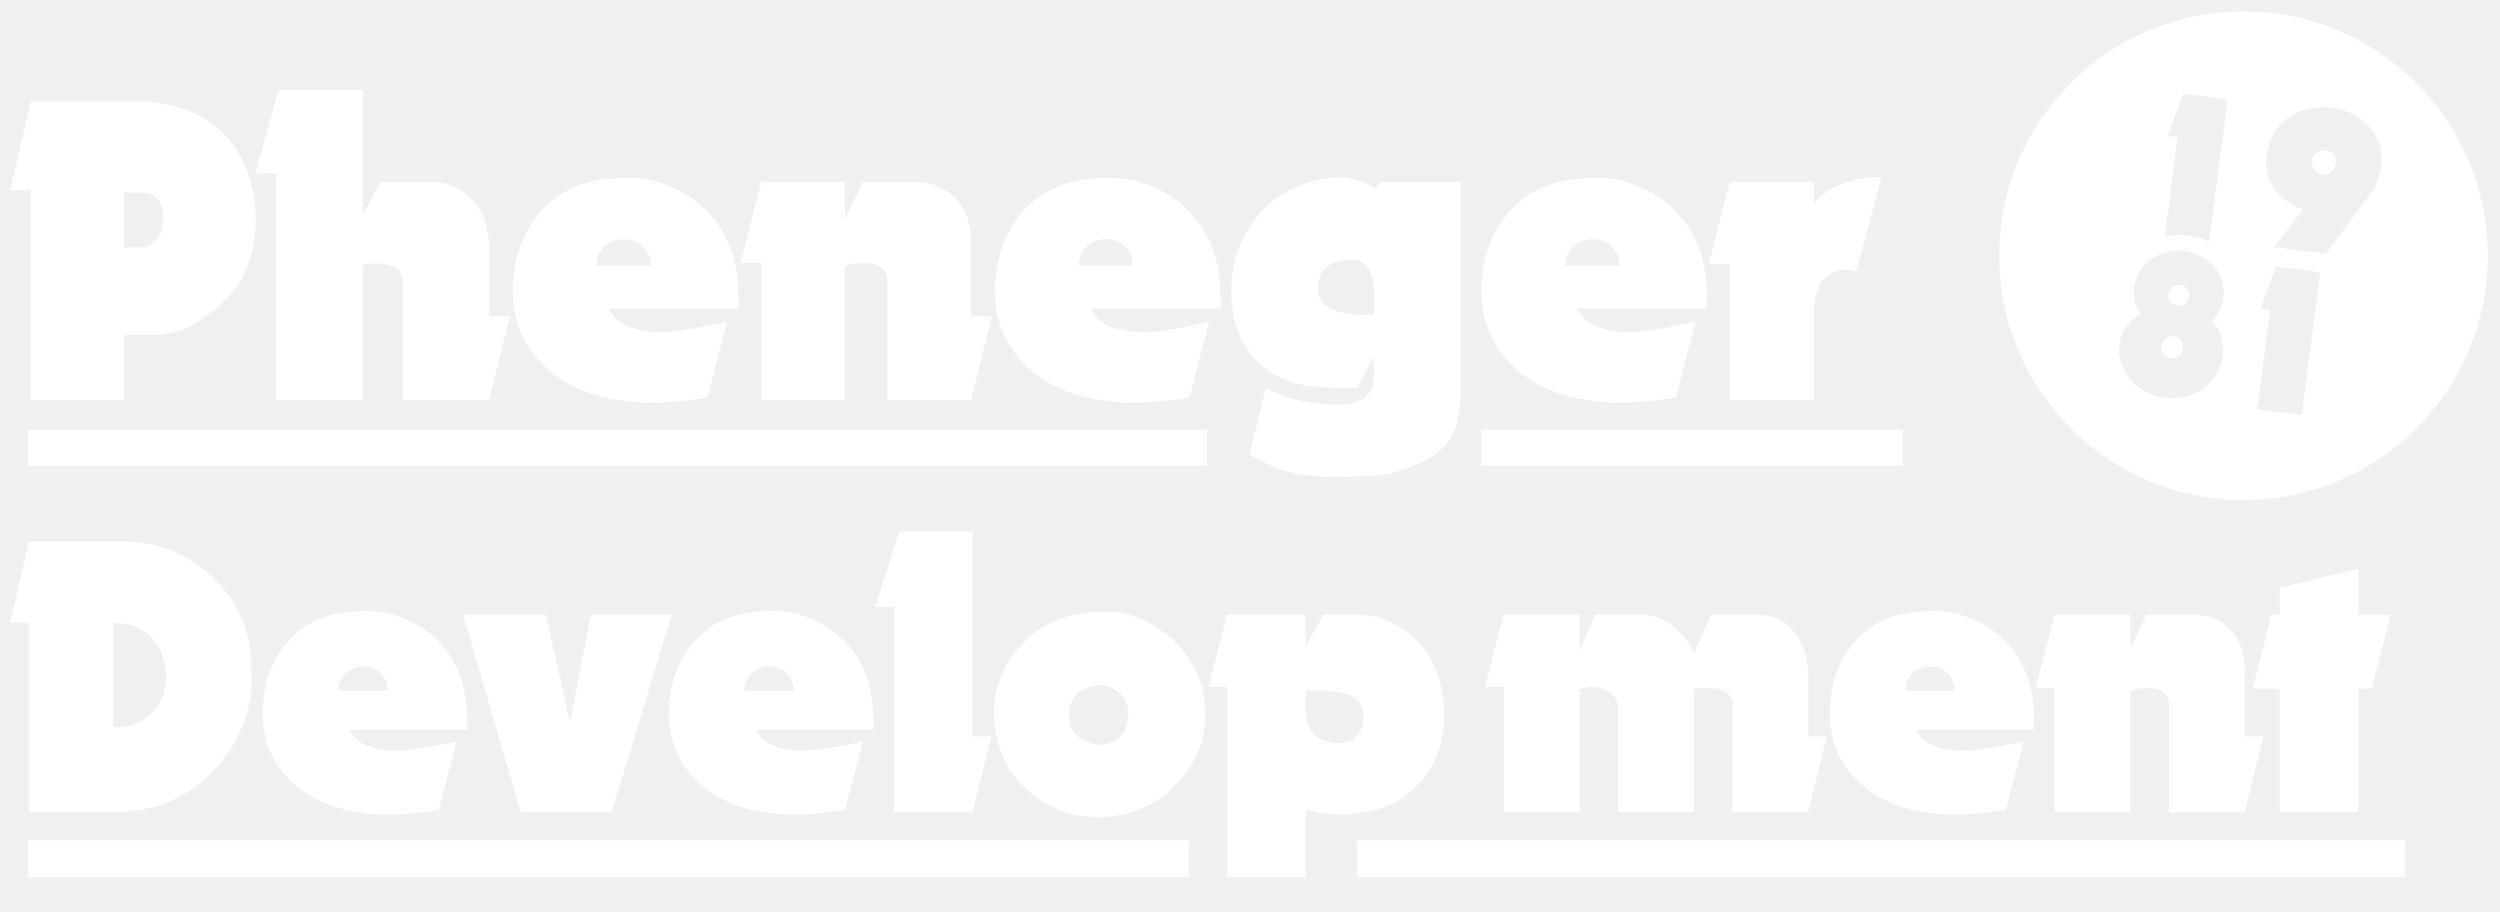
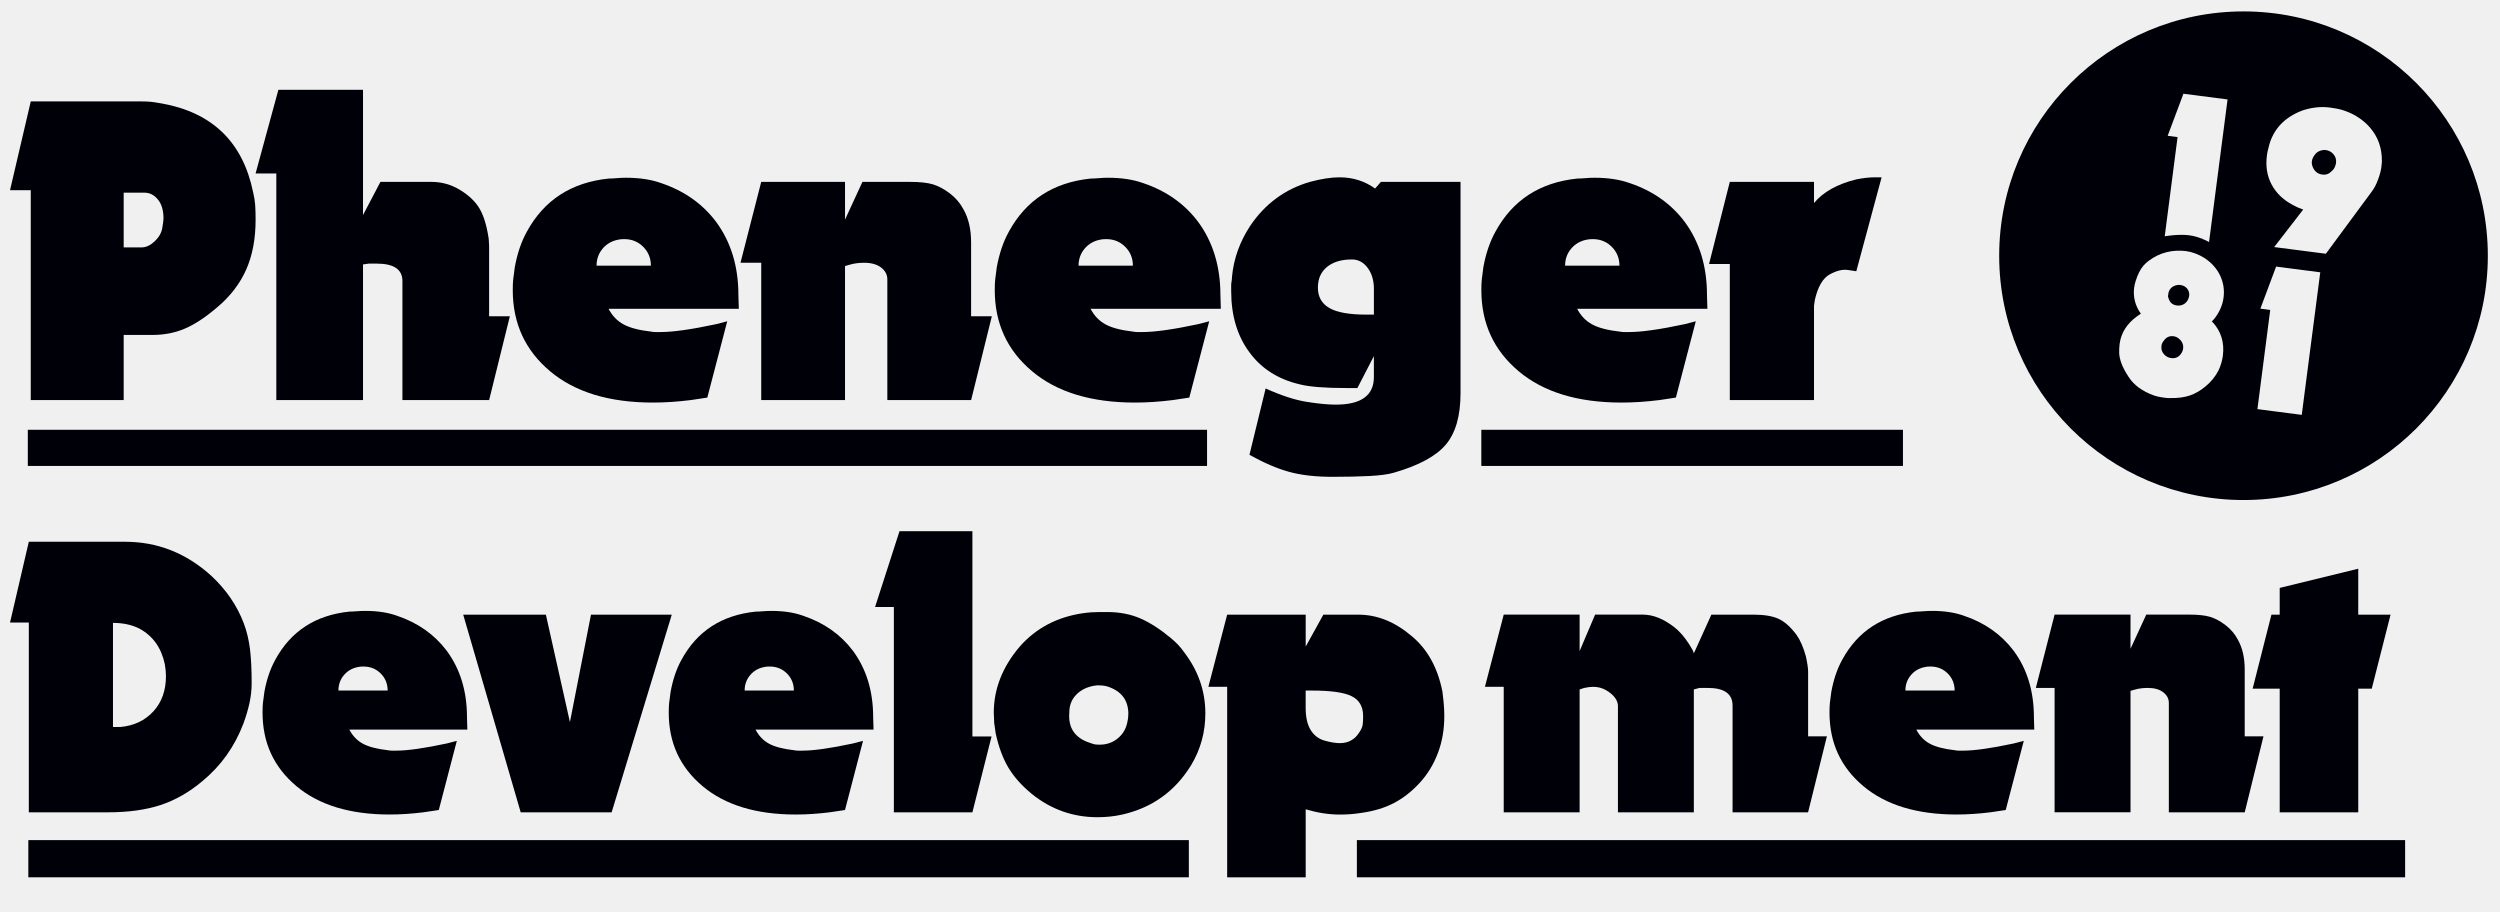
<svg xmlns="http://www.w3.org/2000/svg" version="1.1" id="Layer_1" x="0px" y="0px" width="175.25px" height="63.917px" viewBox="0 0 175.25 63.917" enable-background="new 0 0 175.25 63.917" xml:space="preserve">
  <g>
-     <path fill="#FFFFFF" d="M152.838,19.977c-0.119-0.016-0.238-0.002-0.357,0.039c-0.226,0.074-0.375,0.219-0.451,0.436   c-0.016,0.045-0.027,0.109-0.038,0.192c-0.007,0.046-0.013,0.088-0.017,0.125c0.014,0.04,0.021,0.064,0.019,0.073   c0.036,0.155,0.103,0.284,0.196,0.385c0.095,0.101,0.235,0.164,0.422,0.188c0.212,0.027,0.4-0.023,0.563-0.153   c0.163-0.129,0.262-0.319,0.293-0.569c0.006-0.188-0.05-0.347-0.164-0.479C153.188,20.081,153.033,20.002,152.838,19.977z" />
-     <path fill="#FFFFFF" d="M152.359,23.57c-0.297-0.039-0.532,0.082-0.711,0.36c-0.09,0.12-0.135,0.241-0.131,0.364   c-0.023,0.185,0.029,0.359,0.164,0.522s0.309,0.258,0.521,0.286c0.322,0.042,0.57-0.086,0.74-0.384   c0.049-0.079,0.08-0.173,0.095-0.285c0.032-0.259-0.056-0.482-0.267-0.669C152.652,23.656,152.518,23.59,152.359,23.57z" />
-     <path fill="#FFFFFF" d="M157.27,0.8c-9.459,0-17.127,7.668-17.127,17.127c0,9.458,7.668,17.126,17.127,17.126   s17.127-7.668,17.127-17.126C174.396,8.468,166.729,0.8,157.27,0.8z M155.873,20.85c-0.073,0.564-0.305,1.08-0.693,1.547   l-0.131,0.125c0.639,0.665,0.896,1.472,0.773,2.423c-0.045,0.342-0.146,0.681-0.301,1.017c-0.228,0.44-0.535,0.817-0.924,1.133   c-0.349,0.292-0.715,0.503-1.099,0.632c-0.384,0.128-0.834,0.187-1.351,0.177c-0.104,0.005-0.207,0.001-0.309-0.012   s-0.181-0.023-0.236-0.031c-0.222-0.028-0.418-0.073-0.588-0.132c-0.828-0.294-1.426-0.729-1.793-1.302   c-0.252-0.389-0.424-0.716-0.517-0.982c-0.093-0.265-0.142-0.504-0.147-0.715c-0.004-0.212,0.006-0.42,0.031-0.623   c0.1-0.766,0.502-1.409,1.21-1.927l0.278-0.189c-0.199-0.28-0.338-0.573-0.416-0.88c-0.077-0.306-0.096-0.621-0.055-0.945   c0.021-0.148,0.054-0.298,0.102-0.453c0.146-0.47,0.33-0.834,0.551-1.093c0.223-0.258,0.551-0.496,0.982-0.713   c0.181-0.089,0.393-0.165,0.636-0.228s0.483-0.097,0.72-0.104c0.235-0.007,0.445,0.001,0.633,0.025   c0.221,0.029,0.446,0.086,0.676,0.172c0.229,0.086,0.441,0.194,0.643,0.323c0.502,0.338,0.865,0.75,1.09,1.235   C155.863,19.816,155.939,20.323,155.873,20.85z M154.854,16.966c0,0-0.682-0.397-1.449-0.48c-0.768-0.082-1.658,0.077-1.658,0.077   l0.9-6.954l-0.694-0.09l1.103-2.948l3.094,0.4L154.854,16.966z M161.352,29.082l-3.108-0.403l0.899-6.953l-0.692-0.09l1.103-2.948   l3.094,0.401L161.352,29.082z M166.938,11.688c-0.033,0.259-0.107,0.546-0.224,0.86c-0.075,0.207-0.147,0.381-0.224,0.522   c-0.074,0.141-0.17,0.284-0.281,0.429l-3.166,4.289l-3.623-0.469l2.034-2.629l-0.376-0.147l-0.159-0.077l-0.187-0.094   c-0.678-0.361-1.174-0.839-1.492-1.436c-0.318-0.596-0.428-1.273-0.33-2.032c0.013-0.093,0.025-0.178,0.04-0.256   c0.016-0.078,0.059-0.254,0.132-0.526c0.322-1.106,1.078-1.893,2.268-2.359c0.286-0.104,0.603-0.179,0.946-0.224   c0.345-0.044,0.688-0.045,1.03,0c0.156,0.021,0.316,0.046,0.477,0.076c0.161,0.03,0.313,0.069,0.458,0.116   c0.335,0.109,0.638,0.245,0.907,0.407c0.27,0.162,0.516,0.347,0.732,0.554c0.651,0.63,1.004,1.391,1.06,2.282   c0.008,0.161,0.011,0.279,0.011,0.354C166.971,11.4,166.959,11.521,166.938,11.688z" />
-     <path fill="#FFFFFF" d="M163.038,10.519c-0.083-0.011-0.168-0.007-0.255,0.01c-0.223,0.046-0.395,0.151-0.514,0.314   c-0.121,0.164-0.188,0.314-0.207,0.453c-0.019,0.139,0.006,0.283,0.071,0.433c0.13,0.299,0.353,0.469,0.667,0.509   c0.194,0.025,0.364-0.014,0.51-0.117l0.223-0.197c0.123-0.144,0.195-0.313,0.222-0.508c0.028-0.222-0.026-0.42-0.17-0.594   C163.441,10.649,163.262,10.548,163.038,10.519z" />
+     <path fill="#000008" d="M152.838,19.977c-0.119-0.016-0.238-0.002-0.357,0.039c-0.226,0.074-0.375,0.219-0.451,0.436   c-0.016,0.045-0.026,0.109-0.037,0.192c-0.008,0.046-0.014,0.088-0.018,0.125c0.015,0.04,0.021,0.064,0.02,0.073   c0.035,0.155,0.104,0.284,0.195,0.385c0.096,0.101,0.235,0.164,0.422,0.188c0.213,0.027,0.4-0.023,0.563-0.153   c0.163-0.129,0.263-0.319,0.293-0.569c0.007-0.188-0.05-0.347-0.163-0.479C153.188,20.081,153.033,20.002,152.838,19.977z" />
+     <path fill="#000008" d="M152.359,23.57c-0.297-0.039-0.532,0.082-0.711,0.36c-0.09,0.12-0.135,0.241-0.131,0.364   c-0.023,0.185,0.028,0.359,0.164,0.522c0.135,0.163,0.309,0.258,0.521,0.286c0.321,0.042,0.569-0.086,0.739-0.384   c0.05-0.079,0.08-0.173,0.096-0.285c0.031-0.259-0.057-0.482-0.268-0.669C152.652,23.656,152.518,23.59,152.359,23.57z" />
+     <path fill="#000008" d="M157.27,0.8c-9.459,0-17.127,7.668-17.127,17.127c0,9.458,7.668,17.125,17.127,17.125   s17.127-7.667,17.127-17.125C174.396,8.468,166.729,0.8,157.27,0.8z M155.873,20.85c-0.073,0.564-0.305,1.08-0.693,1.547   l-0.131,0.125c0.639,0.665,0.896,1.472,0.773,2.423c-0.045,0.342-0.146,0.681-0.301,1.017c-0.229,0.44-0.535,0.817-0.924,1.133   c-0.35,0.292-0.716,0.503-1.1,0.632c-0.384,0.128-0.834,0.187-1.352,0.177c-0.104,0.005-0.207,0.001-0.309-0.012   s-0.181-0.023-0.236-0.031c-0.222-0.028-0.418-0.073-0.588-0.132c-0.828-0.294-1.426-0.729-1.793-1.302   c-0.252-0.389-0.424-0.716-0.517-0.982c-0.093-0.265-0.142-0.504-0.147-0.715c-0.004-0.212,0.006-0.42,0.031-0.623   c0.1-0.766,0.502-1.409,1.21-1.927l0.278-0.189c-0.199-0.28-0.338-0.573-0.416-0.88c-0.077-0.306-0.096-0.621-0.055-0.945   c0.021-0.148,0.054-0.298,0.102-0.453c0.146-0.47,0.33-0.834,0.551-1.093c0.223-0.258,0.551-0.496,0.982-0.713   c0.181-0.089,0.393-0.165,0.636-0.228s0.483-0.097,0.72-0.104c0.235-0.007,0.445,0.001,0.633,0.025   c0.222,0.029,0.446,0.086,0.677,0.172c0.229,0.086,0.44,0.194,0.643,0.323c0.502,0.338,0.865,0.75,1.091,1.235   C155.863,19.816,155.939,20.323,155.873,20.85z M154.854,16.966c0,0-0.682-0.397-1.449-0.48c-0.768-0.082-1.657,0.077-1.657,0.077   l0.899-6.954l-0.693-0.09l1.104-2.948l3.094,0.4L154.854,16.966z M161.352,29.082l-3.107-0.403l0.898-6.953l-0.691-0.09   l1.104-2.948l3.094,0.401L161.352,29.082z M166.938,11.688c-0.033,0.259-0.106,0.546-0.224,0.86   c-0.075,0.207-0.147,0.381-0.224,0.522c-0.074,0.141-0.17,0.284-0.281,0.429l-3.166,4.289l-3.623-0.469l2.034-2.629l-0.376-0.147   l-0.159-0.077l-0.187-0.094c-0.678-0.361-1.174-0.839-1.492-1.436c-0.318-0.596-0.428-1.273-0.33-2.032   c0.013-0.093,0.025-0.178,0.04-0.256c0.016-0.078,0.059-0.254,0.132-0.526c0.322-1.106,1.078-1.893,2.268-2.359   c0.286-0.104,0.604-0.179,0.946-0.224c0.345-0.044,0.688-0.045,1.03,0c0.156,0.021,0.316,0.046,0.477,0.076   c0.161,0.03,0.313,0.069,0.458,0.116c0.335,0.109,0.638,0.245,0.907,0.407c0.27,0.162,0.516,0.347,0.732,0.554   c0.65,0.63,1.004,1.391,1.06,2.282c0.008,0.161,0.011,0.279,0.011,0.354C166.971,11.4,166.959,11.521,166.938,11.688z" />
+     <path fill="#000008" d="M163.038,10.519c-0.083-0.011-0.168-0.007-0.255,0.01c-0.223,0.046-0.395,0.151-0.514,0.314   c-0.121,0.164-0.188,0.314-0.207,0.453c-0.02,0.139,0.006,0.283,0.07,0.433c0.131,0.299,0.354,0.469,0.667,0.509   c0.194,0.025,0.364-0.014,0.511-0.117l0.223-0.197c0.123-0.144,0.195-0.313,0.222-0.508c0.028-0.222-0.026-0.42-0.17-0.594   C163.441,10.649,163.262,10.548,163.038,10.519z" />
  </g>
-   <path fill="#FFFFFF" d="M15.271,21.502c-0.833,0.718-1.599,1.227-2.297,1.527c-0.698,0.301-1.464,0.451-2.297,0.451H8.67v4.565  H2.156V13.332H0.703l1.454-6.223h7.735c0.291,0,0.523,0.01,0.698,0.029c0.174,0.02,0.426,0.058,0.756,0.116  c3.547,0.64,5.68,2.714,6.397,6.223c0.077,0.311,0.126,0.611,0.146,0.901c0.019,0.291,0.029,0.63,0.029,1.018  c0,1.337-0.218,2.5-0.654,3.489C16.826,19.875,16.162,20.747,15.271,21.502z M10.124,13.506H8.67v3.838h1.25  c0.31,0,0.615-0.141,0.916-0.422c0.3-0.281,0.479-0.591,0.538-0.931c0.058-0.339,0.087-0.567,0.087-0.683  c0-0.562-0.131-1.003-0.393-1.323C10.806,13.665,10.492,13.506,10.124,13.506z" />
-   <path fill="#FFFFFF" d="M34.288,28.045H28.21V19.7c0-0.814-0.601-1.221-1.803-1.221c-0.232,0-0.417,0-0.553,0l-0.407,0.058v9.509  H19.37V12.161h-1.454l1.599-5.866h5.932v8.781l1.221-2.326h3.577c0.717,0,1.386,0.188,2.006,0.567  c0.62,0.378,1.076,0.814,1.367,1.309c0.291,0.494,0.504,1.197,0.64,2.108l0.029,0.494v4.943h1.454L34.288,28.045z" />
-   <path fill="#FFFFFF" d="M42.662,21.648c0.252,0.485,0.601,0.849,1.047,1.091c0.446,0.242,1.095,0.412,1.948,0.509  c0.097,0.02,0.194,0.029,0.291,0.029c0.116,0,0.232,0,0.349,0c0.873,0,2.171-0.184,3.897-0.552l0.785-0.204l-1.396,5.35  l-1.164,0.175c-0.93,0.116-1.813,0.174-2.646,0.174c-3.063,0-5.466-0.73-7.211-2.195c-1.745-1.464-2.617-3.359-2.617-5.685  c0-0.31,0.01-0.557,0.029-0.741s0.058-0.48,0.116-0.887c0.174-0.95,0.455-1.774,0.843-2.472c1.202-2.209,3.111-3.45,5.728-3.722  c0.155,0,0.344-0.009,0.567-0.029c0.222-0.021,0.44-0.029,0.654-0.029c0.95,0,1.774,0.126,2.472,0.378  c1.608,0.543,2.888,1.444,3.838,2.704c1.046,1.416,1.57,3.131,1.57,5.147l0.029,0.959H42.662z M43.389,16.792  c-0.465,0.078-0.843,0.286-1.134,0.625c-0.291,0.34-0.436,0.742-0.436,1.207h3.809c0-0.523-0.18-0.964-0.538-1.323  c-0.359-0.358-0.8-0.538-1.323-0.538C43.592,16.763,43.466,16.773,43.389,16.792z" />
-   <path fill="#FFFFFF" d="M68.076,28.045h-5.874v-8.462c0-0.33-0.146-0.605-0.436-0.829c-0.291-0.223-0.688-0.334-1.192-0.334  c-0.155,0-0.32,0.01-0.494,0.029c-0.175,0.02-0.359,0.058-0.553,0.116l-0.291,0.087v9.393h-5.874V18.42h-1.454l1.454-5.67h5.874  v2.646l1.221-2.646h3.344c0.678,0,1.211,0.058,1.599,0.174c0.388,0.116,0.785,0.33,1.192,0.64c0.407,0.31,0.727,0.688,0.959,1.134  c0.349,0.621,0.523,1.386,0.523,2.297v5.176h1.454L68.076,28.045z" />
-   <path fill="#FFFFFF" d="M76.45,21.648c0.251,0.485,0.601,0.849,1.046,1.091c0.445,0.242,1.095,0.412,1.948,0.509  c0.097,0.02,0.194,0.029,0.291,0.029c0.116,0,0.233,0,0.349,0c0.873,0,2.171-0.184,3.897-0.552l0.785-0.204l-1.396,5.35  l-1.163,0.175c-0.931,0.116-1.813,0.174-2.646,0.174c-3.063,0-5.467-0.73-7.211-2.195c-1.744-1.464-2.617-3.359-2.617-5.685  c0-0.31,0.01-0.557,0.029-0.741c0.019-0.184,0.058-0.48,0.116-0.887c0.174-0.95,0.455-1.774,0.843-2.472  c1.202-2.209,3.111-3.45,5.729-3.722c0.155,0,0.344-0.009,0.567-0.029c0.223-0.021,0.44-0.029,0.654-0.029  c0.95,0,1.773,0.126,2.472,0.378c1.608,0.543,2.888,1.444,3.838,2.704c1.046,1.416,1.57,3.131,1.57,5.147l0.029,0.959H76.45z   M77.177,16.792c-0.465,0.078-0.843,0.286-1.134,0.625c-0.291,0.34-0.436,0.742-0.436,1.207h3.809c0-0.523-0.18-0.964-0.538-1.323  c-0.359-0.358-0.799-0.538-1.323-0.538C77.38,16.763,77.254,16.773,77.177,16.792z" />
-   <path fill="#FFFFFF" d="M97.719,33.134c-0.392,0.116-0.951,0.193-1.682,0.232c-0.729,0.039-1.607,0.059-2.635,0.059  c-1.184,0-2.196-0.116-3.039-0.349c-0.844-0.233-1.771-0.631-2.777-1.192l1.135-4.652c1.084,0.492,2.039,0.803,2.863,0.936  c0.824,0.132,1.507,0.198,2.05,0.198c1.783,0,2.675-0.644,2.675-1.932v-1.47l-1.156,2.239H94.4c-1.521,0-2.621-0.086-3.295-0.261  c-1.483-0.348-2.641-1.074-3.469-2.177c-0.887-1.161-1.33-2.612-1.33-4.354c0-0.154,0-0.319,0-0.493  c0.039-0.232,0.058-0.406,0.058-0.522c0.116-1.258,0.542-2.448,1.279-3.57c1.046-1.547,2.443-2.573,4.188-3.076  c0.794-0.212,1.483-0.319,2.063-0.319c0.484,0,0.936,0.068,1.353,0.204c0.417,0.136,0.8,0.33,1.147,0.582l0.408-0.465h5.582v14.809  c0,1.587-0.343,2.787-1.027,3.601C100.674,31.973,99.461,32.631,97.719,33.134z M96.311,20.254c0-0.59-0.146-1.082-0.437-1.476  c-0.291-0.393-0.66-0.59-1.104-0.59c-0.737,0-1.318,0.174-1.746,0.523c-0.426,0.349-0.64,0.833-0.64,1.454  c0,0.64,0.267,1.115,0.8,1.425c0.533,0.31,1.4,0.465,2.604,0.465h0.523V20.254z" />
-   <path fill="#FFFFFF" d="M110.559,21.648c0.252,0.485,0.601,0.849,1.047,1.091c0.445,0.242,1.096,0.412,1.949,0.509  c0.096,0.02,0.192,0.029,0.291,0.029c0.116,0,0.231,0,0.348,0c0.873,0,2.172-0.184,3.896-0.552l0.785-0.204l-1.396,5.35  l-1.162,0.175c-0.93,0.116-1.813,0.174-2.646,0.174c-3.064,0-5.467-0.73-7.211-2.195c-1.744-1.464-2.617-3.359-2.617-5.685  c0-0.31,0.01-0.557,0.029-0.741s0.059-0.48,0.115-0.887c0.175-0.95,0.457-1.774,0.844-2.472c1.202-2.209,3.111-3.45,5.729-3.722  c0.155,0,0.344-0.009,0.567-0.029c0.222-0.021,0.44-0.029,0.653-0.029c0.949,0,1.775,0.126,2.473,0.378  c1.609,0.543,2.889,1.444,3.838,2.704c1.047,1.416,1.57,3.131,1.57,5.147l0.029,0.959H110.559z M111.285,16.792  c-0.465,0.078-0.844,0.286-1.135,0.625c-0.291,0.34-0.436,0.742-0.436,1.207h3.809c0-0.523-0.178-0.964-0.539-1.323  c-0.357-0.358-0.799-0.538-1.322-0.538C111.488,16.763,111.361,16.773,111.285,16.792z" />
-   <path fill="#FFFFFF" d="M130.127,19.014l-0.581-0.087c-0.369-0.059-0.795,0.043-1.278,0.305c-0.485,0.263-0.834,0.859-1.047,1.792  l-0.059,0.408v6.613h-5.903v-9.538h-1.454l1.454-5.757h5.903v1.483c0.639-0.775,1.628-1.328,2.965-1.658  c0.484-0.097,0.921-0.146,1.311-0.146c0.211,0,0.367,0,0.463,0L130.127,19.014z" />
-   <path fill="#FFFFFF" d="M17.062,50.725c-0.616,1.617-1.572,2.96-2.872,4.031c-0.913,0.772-1.887,1.33-2.924,1.673  C10.229,56.771,9,56.943,7.578,56.943H2.02V43.64H0.703l1.317-5.663h6.743c2.283,0,4.303,0.798,6.059,2.397  c1.036,0.965,1.792,2.072,2.266,3.317c0.21,0.563,0.355,1.164,0.435,1.805c0.079,0.642,0.118,1.444,0.118,2.411  c0,0.438-0.048,0.886-0.145,1.343C17.399,49.707,17.254,50.198,17.062,50.725z M9.764,44.061c-0.526-0.264-1.142-0.395-1.844-0.395  v7.296h0.526c0.948-0.089,1.716-0.452,2.305-1.094c0.588-0.642,0.882-1.462,0.882-2.464c0-0.264-0.025-0.543-0.079-0.842  C11.309,45.404,10.712,44.57,9.764,44.061z" />
-   <path fill="#FFFFFF" d="M24.49,51.146c0.228,0.438,0.544,0.77,0.948,0.988c0.405,0.219,0.991,0.372,1.765,0.46  c0.087,0.019,0.176,0.026,0.264,0.026c0.105,0,0.211,0,0.316,0c0.791,0,1.967-0.167,3.53-0.501l0.711-0.183l-1.265,4.846  l-1.053,0.158c-0.843,0.106-1.643,0.158-2.397,0.158c-2.774,0-4.953-0.663-6.532-1.99c-1.581-1.326-2.372-3.041-2.372-5.149  c0-0.279,0.008-0.504,0.025-0.671c0.018-0.166,0.053-0.435,0.106-0.803c0.157-0.859,0.413-1.606,0.764-2.24  c1.089-2.001,2.818-3.124,5.189-3.371c0.14,0,0.312-0.008,0.514-0.025c0.202-0.018,0.399-0.026,0.593-0.026  c0.86,0,1.606,0.114,2.239,0.343c1.458,0.491,2.617,1.309,3.478,2.449c0.948,1.282,1.423,2.837,1.423,4.663l0.025,0.868H24.49z   M25.147,46.749c-0.421,0.069-0.764,0.259-1.028,0.564c-0.263,0.309-0.395,0.673-0.395,1.095h3.45c0-0.474-0.163-0.873-0.487-1.199  c-0.326-0.323-0.725-0.486-1.199-0.486C25.333,46.722,25.218,46.73,25.147,46.749z" />
-   <path fill="#FFFFFF" d="M42.876,56.943h-6.375l-4.03-13.856h5.795l1.686,7.533l1.476-7.533h5.663L42.876,56.943z" />
-   <path fill="#FFFFFF" d="M52.964,51.146c0.229,0.438,0.543,0.77,0.948,0.988c0.403,0.219,0.991,0.372,1.765,0.46  c0.088,0.019,0.175,0.026,0.264,0.026c0.105,0,0.211,0,0.316,0c0.791,0,1.967-0.167,3.53-0.501l0.711-0.183l-1.264,4.846  l-1.054,0.158c-0.843,0.106-1.642,0.158-2.397,0.158c-2.775,0-4.952-0.663-6.533-1.99c-1.581-1.326-2.371-3.041-2.371-5.149  c0-0.279,0.009-0.504,0.027-0.671c0.017-0.166,0.052-0.435,0.105-0.803c0.159-0.859,0.412-1.606,0.764-2.24  c1.089-2.001,2.819-3.124,5.19-3.371c0.14,0,0.312-0.008,0.514-0.025s0.4-0.026,0.592-0.026c0.861,0,1.607,0.114,2.239,0.343  c1.458,0.491,2.618,1.309,3.477,2.449c0.948,1.282,1.422,2.837,1.422,4.663l0.027,0.868H52.964z M53.623,46.749  c-0.422,0.069-0.764,0.259-1.027,0.564c-0.264,0.309-0.396,0.673-0.396,1.095h3.45c0-0.474-0.162-0.873-0.487-1.199  c-0.326-0.323-0.725-0.486-1.198-0.486C53.807,46.722,53.693,46.73,53.623,46.749z" />
-   <path fill="#FFFFFF" d="M68.165,56.943h-5.506V42.552h-1.317l1.712-5.313h5.111v14.39h1.343L68.165,56.943z" />
-   <path fill="#FFFFFF" d="M83.495,53.643c-1.125,1.83-2.731,2.982-4.821,3.457c-0.544,0.123-1.124,0.186-1.738,0.186  c-1.721,0-3.257-0.545-4.609-1.634c-0.703-0.579-1.247-1.189-1.633-1.831s-0.684-1.444-0.896-2.41l-0.106-0.737  c0-0.122-0.004-0.258-0.014-0.407c-0.009-0.149-0.014-0.251-0.014-0.303c0-1.668,0.606-3.214,1.818-4.636  c1.142-1.3,2.626-2.081,4.452-2.345c0.369-0.053,0.755-0.079,1.159-0.079c0.228,0,0.404,0,0.527,0c0.86,0,1.633,0.15,2.318,0.448  c0.685,0.299,1.396,0.757,2.134,1.373c0.386,0.316,0.692,0.643,0.922,0.977c1.001,1.303,1.501,2.737,1.501,4.302  C84.496,51.321,84.162,52.533,83.495,53.643z M77.621,48.118c-0.211-0.054-0.421-0.08-0.632-0.08c-0.089,0-0.22,0.019-0.396,0.052  c-0.492,0.106-0.886,0.322-1.185,0.646c-0.298,0.324-0.448,0.726-0.448,1.198c-0.087,1.001,0.316,1.686,1.212,2.055  c0.228,0.089,0.412,0.15,0.553,0.186c0.087,0.017,0.21,0.026,0.369,0.026c0.475,0,0.886-0.141,1.239-0.423  c0.351-0.279,0.58-0.647,0.684-1.105c0.053-0.211,0.08-0.421,0.08-0.632C79.095,49.075,78.604,48.434,77.621,48.118z" />
-   <path fill="#FFFFFF" d="M99.536,54.861c-0.562,0.615-1.172,1.093-1.83,1.436c-0.66,0.344-1.445,0.575-2.358,0.698  c-0.246,0.035-0.474,0.063-0.685,0.079c-0.21,0.018-0.457,0.027-0.738,0.027c-0.772,0-1.57-0.123-2.396-0.369v4.767h-5.505V48.145  h-1.317l1.317-5.058h5.505v2.239l1.238-2.239h2.449c1.317,0,2.564,0.5,3.741,1.501c1.106,0.914,1.826,2.213,2.159,3.898  c0.019,0.141,0.045,0.372,0.079,0.698c0.035,0.325,0.052,0.663,0.052,1.014c0,0.931-0.148,1.791-0.447,2.582  C100.503,53.57,100.081,54.264,99.536,54.861z M91.95,48.407h-0.422v1.22c0,0.655,0.118,1.172,0.355,1.552  c0.237,0.381,0.567,0.628,0.987,0.743c0.421,0.116,0.772,0.172,1.054,0.172c0.596,0,1.054-0.254,1.37-0.764  c0.141-0.21,0.22-0.399,0.236-0.566c0.019-0.167,0.027-0.354,0.027-0.566c0-0.667-0.269-1.132-0.804-1.396  C94.219,48.537,93.285,48.407,91.95,48.407z" />
-   <path fill="#FFFFFF" d="M126.746,56.943h-5.293v-7.481c0-0.827-0.581-1.239-1.74-1.239c-0.106,0-0.299,0-0.579,0l-0.396,0.106v8.614  h-5.321v-7.455c0-0.193-0.068-0.387-0.21-0.58c-0.141-0.193-0.348-0.368-0.62-0.526c-0.271-0.158-0.575-0.236-0.909-0.236  c-0.175,0-0.386,0.025-0.631,0.079l-0.316,0.105v8.615h-5.321v-8.801h-1.317l1.317-5.058h5.321v2.554l1.086-2.554h3.343  c0.724,0,1.467,0.299,2.226,0.896c0.355,0.28,0.69,0.667,1.009,1.158c0.069,0.105,0.15,0.236,0.238,0.396  c0.036,0.052,0.07,0.141,0.106,0.264l1.229-2.713h2.932c0.75,0,1.34,0.096,1.767,0.29s0.85,0.57,1.27,1.133  c0.263,0.368,0.48,0.869,0.654,1.501c0.104,0.474,0.157,0.835,0.157,1.08v4.53h1.317L126.746,56.943z" />
-   <path fill="#FFFFFF" d="M134.334,51.146c0.227,0.438,0.543,0.77,0.947,0.988c0.405,0.219,0.992,0.372,1.766,0.46  c0.087,0.019,0.175,0.026,0.263,0.026c0.105,0,0.212,0,0.318,0c0.789,0,1.965-0.167,3.529-0.501l0.71-0.183l-1.265,4.846  l-1.053,0.158c-0.844,0.106-1.644,0.158-2.396,0.158c-2.775,0-4.953-0.663-6.534-1.99c-1.581-1.326-2.371-3.041-2.371-5.149  c0-0.279,0.009-0.504,0.026-0.671c0.018-0.166,0.052-0.435,0.105-0.803c0.158-0.859,0.411-1.606,0.763-2.24  c1.091-2.001,2.82-3.124,5.191-3.371c0.14,0,0.312-0.008,0.513-0.025s0.4-0.026,0.593-0.026c0.861,0,1.607,0.114,2.238,0.343  c1.458,0.491,2.617,1.309,3.478,2.449c0.949,1.282,1.422,2.837,1.422,4.663l0.026,0.868H134.334z M134.992,46.749  c-0.421,0.069-0.764,0.259-1.027,0.564c-0.264,0.309-0.396,0.673-0.396,1.095h3.451c0-0.474-0.163-0.873-0.486-1.199  c-0.326-0.323-0.726-0.486-1.2-0.486C135.176,46.722,135.062,46.73,134.992,46.749z" />
-   <path fill="#FFFFFF" d="M157.356,56.943h-5.32v-7.667c0-0.298-0.133-0.549-0.396-0.75c-0.263-0.202-0.622-0.303-1.079-0.303  c-0.143,0-0.29,0.009-0.448,0.027c-0.158,0.017-0.325,0.053-0.501,0.104l-0.263,0.078v8.511h-5.321v-8.72h-1.316l1.316-5.137h5.321  v2.396l1.105-2.396h3.029c0.615,0,1.096,0.053,1.448,0.158c0.352,0.104,0.711,0.299,1.08,0.579c0.367,0.282,0.659,0.624,0.869,1.028  c0.316,0.562,0.475,1.256,0.475,2.081v4.689h1.317L157.356,56.943z" />
-   <path fill="#FFFFFF" d="M166.26,48.276h-0.947v8.667h-5.507v-8.667h-1.897l1.317-5.189h0.58v-1.875l5.507-1.346v3.22h2.265  L166.26,48.276z" />
-   <rect x="1.986" y="58.892" fill="#FFFFFF" width="81.352" height="2.608" />
-   <rect x="1.949" y="30.128" fill="#FFFFFF" width="82.666" height="2.534" />
-   <rect x="103.841" y="30.128" fill="#FFFFFF" width="29.556" height="2.534" />
-   <rect x="95.117" y="58.892" fill="#FFFFFF" width="73.483" height="2.608" />
+   <path fill="#000008" d="M15.271,21.502c-0.833,0.718-1.599,1.227-2.297,1.527c-0.698,0.301-1.464,0.451-2.297,0.451H8.67v4.565  H2.156V13.332H0.703l1.454-6.223h7.735c0.291,0,0.523,0.01,0.698,0.029c0.174,0.02,0.426,0.058,0.756,0.116  c3.547,0.64,5.68,2.714,6.397,6.223c0.077,0.311,0.126,0.611,0.146,0.901c0.019,0.291,0.029,0.63,0.029,1.018  c0,1.337-0.218,2.5-0.654,3.489C16.826,19.875,16.162,20.747,15.271,21.502z M10.124,13.506H8.67v3.838h1.25  c0.31,0,0.615-0.141,0.916-0.422c0.3-0.281,0.479-0.591,0.538-0.931c0.058-0.339,0.087-0.567,0.087-0.683  c0-0.562-0.131-1.003-0.393-1.323C10.806,13.665,10.492,13.506,10.124,13.506z" />
+   <path fill="#000008" d="M34.288,28.045H28.21V19.7c0-0.814-0.601-1.221-1.803-1.221c-0.232,0-0.417,0-0.553,0l-0.407,0.058v9.509  H19.37V12.161h-1.454l1.599-5.866h5.932v8.781l1.221-2.326h3.577c0.717,0,1.386,0.188,2.006,0.567  c0.62,0.378,1.076,0.814,1.367,1.309c0.291,0.494,0.504,1.197,0.64,2.108l0.029,0.494v4.943h1.454L34.288,28.045z" />
+   <path fill="#000008" d="M42.662,21.648c0.252,0.485,0.601,0.849,1.047,1.091c0.446,0.242,1.095,0.412,1.948,0.509  c0.097,0.02,0.194,0.029,0.291,0.029c0.116,0,0.232,0,0.349,0c0.873,0,2.171-0.184,3.897-0.552l0.785-0.204l-1.396,5.35  l-1.164,0.175c-0.93,0.116-1.813,0.174-2.646,0.174c-3.063,0-5.466-0.729-7.211-2.195c-1.745-1.464-2.617-3.359-2.617-5.685  c0-0.31,0.01-0.557,0.029-0.741s0.058-0.48,0.116-0.887c0.174-0.95,0.455-1.774,0.843-2.472c1.202-2.209,3.111-3.45,5.728-3.722  c0.155,0,0.344-0.009,0.567-0.029c0.222-0.021,0.44-0.029,0.654-0.029c0.95,0,1.774,0.126,2.472,0.378  c1.608,0.543,2.888,1.444,3.838,2.704c1.046,1.416,1.57,3.131,1.57,5.147l0.029,0.959H42.662z M43.389,16.792  c-0.465,0.078-0.843,0.286-1.134,0.625c-0.291,0.34-0.436,0.742-0.436,1.207h3.809c0-0.523-0.18-0.964-0.538-1.323  c-0.359-0.358-0.8-0.538-1.323-0.538C43.592,16.763,43.466,16.773,43.389,16.792z" />
+   <path fill="#000008" d="M68.076,28.045h-5.874v-8.462c0-0.33-0.146-0.605-0.436-0.829c-0.291-0.223-0.688-0.334-1.192-0.334  c-0.155,0-0.32,0.01-0.494,0.029c-0.175,0.02-0.359,0.058-0.553,0.116l-0.291,0.087v9.393h-5.874V18.42h-1.454l1.454-5.67h5.874  v2.646l1.221-2.646h3.344c0.678,0,1.211,0.058,1.599,0.174c0.388,0.116,0.785,0.33,1.192,0.64c0.407,0.31,0.727,0.688,0.959,1.134  c0.349,0.621,0.523,1.386,0.523,2.297v5.176h1.454L68.076,28.045z" />
+   <path fill="#000008" d="M76.45,21.648c0.251,0.485,0.601,0.849,1.046,1.091c0.445,0.242,1.095,0.412,1.948,0.509  c0.097,0.02,0.194,0.029,0.291,0.029c0.116,0,0.233,0,0.349,0c0.873,0,2.171-0.184,3.897-0.552l0.785-0.204l-1.396,5.35  l-1.163,0.175c-0.931,0.116-1.813,0.174-2.646,0.174c-3.063,0-5.467-0.729-7.211-2.195c-1.744-1.464-2.617-3.359-2.617-5.685  c0-0.31,0.01-0.557,0.029-0.741c0.019-0.184,0.058-0.48,0.116-0.887c0.174-0.95,0.455-1.774,0.843-2.472  c1.202-2.209,3.111-3.45,5.729-3.722c0.155,0,0.344-0.009,0.567-0.029c0.223-0.021,0.44-0.029,0.654-0.029  c0.95,0,1.773,0.126,2.472,0.378c1.608,0.543,2.888,1.444,3.838,2.704c1.046,1.416,1.57,3.131,1.57,5.147l0.029,0.959H76.45z   M77.177,16.792c-0.465,0.078-0.843,0.286-1.134,0.625c-0.291,0.34-0.436,0.742-0.436,1.207h3.809c0-0.523-0.18-0.964-0.538-1.323  c-0.359-0.358-0.799-0.538-1.323-0.538C77.38,16.763,77.254,16.773,77.177,16.792z" />
+   <path fill="#000008" d="M97.719,33.134c-0.392,0.115-0.951,0.193-1.682,0.232c-0.729,0.039-1.607,0.059-2.635,0.059  c-1.185,0-2.196-0.116-3.039-0.35c-0.844-0.232-1.771-0.631-2.777-1.192l1.135-4.652c1.084,0.492,2.039,0.803,2.863,0.936  c0.824,0.132,1.507,0.198,2.05,0.198c1.783,0,2.675-0.644,2.675-1.932v-1.47l-1.156,2.239H94.4c-1.521,0-2.621-0.086-3.295-0.261  c-1.483-0.348-2.642-1.074-3.469-2.177c-0.887-1.161-1.33-2.612-1.33-4.354c0-0.154,0-0.319,0-0.493  c0.039-0.232,0.058-0.406,0.058-0.522c0.116-1.258,0.542-2.448,1.279-3.57c1.046-1.547,2.443-2.573,4.188-3.076  c0.794-0.212,1.483-0.319,2.063-0.319c0.483,0,0.936,0.068,1.353,0.204c0.417,0.136,0.8,0.33,1.147,0.582l0.407-0.465h5.582v14.809  c0,1.587-0.343,2.787-1.026,3.601C100.674,31.973,99.461,32.63,97.719,33.134z M96.311,20.254c0-0.59-0.146-1.082-0.437-1.476  c-0.291-0.393-0.66-0.59-1.104-0.59c-0.736,0-1.317,0.174-1.746,0.523c-0.426,0.349-0.64,0.833-0.64,1.454  c0,0.64,0.267,1.115,0.8,1.425c0.533,0.31,1.4,0.465,2.604,0.465h0.522V20.254L96.311,20.254z" />
+   <path fill="#000008" d="M110.559,21.648c0.252,0.485,0.602,0.849,1.047,1.091c0.445,0.242,1.097,0.412,1.949,0.509  c0.096,0.02,0.192,0.029,0.291,0.029c0.116,0,0.231,0,0.348,0c0.873,0,2.173-0.184,3.896-0.552l0.785-0.204l-1.396,5.35  l-1.162,0.175c-0.93,0.116-1.813,0.174-2.646,0.174c-3.063,0-5.467-0.729-7.211-2.195c-1.744-1.464-2.617-3.359-2.617-5.685  c0-0.31,0.011-0.557,0.029-0.741s0.06-0.48,0.114-0.887c0.176-0.95,0.457-1.774,0.845-2.472c1.202-2.209,3.11-3.45,5.729-3.722  c0.154,0,0.344-0.009,0.566-0.029c0.223-0.021,0.439-0.029,0.652-0.029c0.949,0,1.775,0.126,2.474,0.378  c1.608,0.543,2.89,1.444,3.838,2.704c1.048,1.416,1.57,3.131,1.57,5.147l0.028,0.959H110.559z M111.285,16.792  c-0.465,0.078-0.844,0.286-1.135,0.625c-0.291,0.34-0.437,0.742-0.437,1.207h3.81c0-0.523-0.178-0.964-0.539-1.323  c-0.357-0.358-0.799-0.538-1.322-0.538C111.488,16.763,111.361,16.773,111.285,16.792z" />
+   <path fill="#000008" d="M130.127,19.014l-0.581-0.087c-0.369-0.059-0.795,0.043-1.278,0.305c-0.484,0.263-0.834,0.859-1.047,1.792  l-0.059,0.408v6.613h-5.903v-9.538h-1.454l1.454-5.757h5.903v1.483c0.639-0.775,1.628-1.328,2.965-1.658  c0.484-0.097,0.921-0.146,1.311-0.146c0.211,0,0.367,0,0.463,0L130.127,19.014z" />
+   <path fill="#000008" d="M17.062,50.725c-0.616,1.616-1.572,2.96-2.872,4.03c-0.913,0.772-1.887,1.33-2.924,1.674  C10.229,56.771,9,56.943,7.578,56.943H2.02V43.64H0.703l1.317-5.663h6.743c2.283,0,4.303,0.798,6.059,2.397  c1.036,0.965,1.792,2.071,2.266,3.316c0.21,0.563,0.355,1.164,0.435,1.805c0.079,0.643,0.118,1.444,0.118,2.412  c0,0.438-0.048,0.885-0.145,1.342C17.399,49.707,17.254,50.199,17.062,50.725z M9.764,44.061c-0.526-0.265-1.142-0.396-1.844-0.396  v7.297h0.526c0.948-0.09,1.716-0.453,2.305-1.094c0.588-0.643,0.882-1.463,0.882-2.465c0-0.264-0.025-0.543-0.079-0.842  C11.309,45.404,10.712,44.57,9.764,44.061z" />
+   <path fill="#000008" d="M24.49,51.146c0.228,0.438,0.544,0.77,0.948,0.988c0.405,0.219,0.991,0.371,1.765,0.459  c0.087,0.02,0.176,0.027,0.264,0.027c0.105,0,0.211,0,0.316,0c0.791,0,1.967-0.168,3.53-0.502l0.711-0.183l-1.265,4.847  l-1.053,0.157c-0.843,0.106-1.643,0.158-2.397,0.158c-2.774,0-4.953-0.663-6.532-1.99c-1.581-1.325-2.372-3.041-2.372-5.149  c0-0.278,0.008-0.504,0.025-0.67c0.018-0.166,0.053-0.436,0.106-0.804c0.157-0.858,0.413-1.606,0.764-2.239  c1.089-2.002,2.818-3.125,5.189-3.371c0.14,0,0.312-0.008,0.514-0.025s0.399-0.025,0.593-0.025c0.86,0,1.606,0.113,2.239,0.342  c1.458,0.492,2.617,1.31,3.478,2.449c0.948,1.282,1.423,2.838,1.423,4.663l0.025,0.868H24.49z M25.147,46.75  c-0.421,0.068-0.764,0.258-1.028,0.563c-0.263,0.31-0.395,0.673-0.395,1.095h3.45c0-0.474-0.163-0.873-0.487-1.199  c-0.326-0.322-0.725-0.485-1.199-0.485C25.333,46.722,25.218,46.73,25.147,46.75z" />
+   <path fill="#000008" d="M42.876,56.943h-6.375l-4.03-13.855h5.795l1.686,7.533l1.476-7.533h5.663L42.876,56.943z" />
+   <path fill="#000008" d="M52.964,51.146c0.229,0.438,0.543,0.77,0.948,0.988c0.403,0.219,0.991,0.371,1.765,0.459  c0.088,0.02,0.175,0.027,0.264,0.027c0.105,0,0.211,0,0.316,0c0.791,0,1.967-0.168,3.53-0.502l0.711-0.183l-1.264,4.847L58.18,56.94  c-0.843,0.106-1.642,0.158-2.397,0.158c-2.775,0-4.952-0.663-6.533-1.99c-1.581-1.325-2.371-3.041-2.371-5.149  c0-0.278,0.009-0.504,0.027-0.67c0.017-0.166,0.052-0.436,0.105-0.804c0.159-0.858,0.412-1.606,0.764-2.239  c1.089-2.002,2.819-3.125,5.19-3.371c0.14,0,0.312-0.008,0.514-0.025s0.4-0.025,0.592-0.025c0.861,0,1.607,0.113,2.239,0.342  c1.458,0.492,2.618,1.31,3.477,2.449c0.948,1.282,1.422,2.838,1.422,4.663l0.027,0.868H52.964z M53.623,46.75  c-0.422,0.068-0.764,0.258-1.027,0.563c-0.264,0.31-0.396,0.673-0.396,1.095h3.45c0-0.474-0.162-0.873-0.487-1.199  c-0.326-0.322-0.725-0.485-1.198-0.485C53.807,46.722,53.693,46.73,53.623,46.75z" />
+   <path fill="#000008" d="M68.165,56.943h-5.506V42.552h-1.317l1.712-5.313h5.111v14.389h1.343L68.165,56.943z" />
+   <path fill="#000008" d="M83.495,53.643c-1.125,1.83-2.731,2.981-4.821,3.457c-0.544,0.123-1.124,0.187-1.738,0.187  c-1.721,0-3.257-0.545-4.609-1.635c-0.703-0.578-1.247-1.189-1.633-1.831c-0.386-0.642-0.684-1.444-0.896-2.409l-0.106-0.738  c0-0.121-0.004-0.258-0.014-0.406c-0.009-0.148-0.014-0.251-0.014-0.303c0-1.668,0.606-3.215,1.818-4.637  c1.142-1.3,2.626-2.08,4.452-2.345c0.369-0.053,0.755-0.079,1.159-0.079c0.228,0,0.404,0,0.527,0c0.86,0,1.633,0.15,2.318,0.448  c0.685,0.299,1.396,0.757,2.134,1.373c0.386,0.315,0.692,0.644,0.922,0.978c1.001,1.303,1.501,2.736,1.501,4.301  C84.496,51.321,84.162,52.533,83.495,53.643z M77.621,48.119c-0.211-0.055-0.421-0.08-0.632-0.08c-0.089,0-0.22,0.019-0.396,0.051  c-0.492,0.106-0.886,0.322-1.185,0.646c-0.298,0.324-0.448,0.727-0.448,1.198c-0.087,1.001,0.316,1.687,1.212,2.056  c0.228,0.088,0.412,0.149,0.553,0.186c0.087,0.017,0.21,0.025,0.369,0.025c0.475,0,0.886-0.141,1.239-0.423  c0.351-0.278,0.58-0.647,0.684-1.104c0.053-0.211,0.08-0.422,0.08-0.633C79.095,49.076,78.604,48.434,77.621,48.119z" />
+   <path fill="#000008" d="M99.536,54.861c-0.562,0.615-1.173,1.094-1.83,1.436c-0.66,0.345-1.444,0.576-2.358,0.699  c-0.246,0.035-0.474,0.063-0.685,0.078c-0.21,0.018-0.457,0.027-0.738,0.027c-0.772,0-1.569-0.123-2.396-0.369V61.5h-5.505V48.145  h-1.317l1.317-5.058h5.505v2.238l1.238-2.238h2.448c1.317,0,2.563,0.5,3.741,1.5c1.105,0.914,1.826,2.213,2.159,3.898  c0.019,0.141,0.045,0.372,0.079,0.698c0.035,0.325,0.052,0.663,0.052,1.015c0,0.93-0.147,1.791-0.447,2.582  C100.503,53.57,100.081,54.264,99.536,54.861z M91.95,48.408h-0.423v1.219c0,0.656,0.119,1.172,0.355,1.553  c0.237,0.381,0.567,0.628,0.987,0.742c0.421,0.117,0.772,0.172,1.054,0.172c0.596,0,1.055-0.254,1.37-0.764  c0.142-0.209,0.22-0.398,0.235-0.565c0.02-0.167,0.027-0.354,0.027-0.565c0-0.668-0.269-1.133-0.804-1.396  C94.219,48.537,93.285,48.408,91.95,48.408z" />
+   <path fill="#000008" d="M126.746,56.943h-5.293v-7.48c0-0.828-0.581-1.239-1.74-1.239c-0.105,0-0.299,0-0.579,0l-0.396,0.106v8.613  h-5.321v-7.455c0-0.193-0.067-0.387-0.21-0.58c-0.141-0.193-0.348-0.367-0.62-0.525c-0.271-0.158-0.575-0.236-0.909-0.236  c-0.175,0-0.386,0.025-0.631,0.079l-0.316,0.104v8.615h-5.32v-8.801h-1.317l1.317-5.059h5.32v2.555l1.086-2.555h3.344  c0.724,0,1.467,0.299,2.227,0.896c0.354,0.279,0.689,0.667,1.008,1.158c0.069,0.105,0.15,0.236,0.238,0.396  c0.036,0.051,0.07,0.141,0.105,0.264l1.229-2.713h2.933c0.75,0,1.34,0.096,1.767,0.289c0.427,0.194,0.851,0.57,1.271,1.133  c0.263,0.369,0.479,0.869,0.653,1.502c0.104,0.474,0.157,0.835,0.157,1.08v4.529h1.316L126.746,56.943z" />
+   <path fill="#000008" d="M134.334,51.146c0.227,0.438,0.543,0.77,0.947,0.988s0.992,0.371,1.766,0.459  c0.087,0.02,0.176,0.027,0.264,0.027c0.104,0,0.211,0,0.317,0c0.789,0,1.965-0.168,3.529-0.502l0.71-0.183l-1.266,4.847  l-1.053,0.157c-0.844,0.106-1.644,0.158-2.396,0.158c-2.774,0-4.952-0.663-6.533-1.99c-1.581-1.325-2.371-3.041-2.371-5.149  c0-0.278,0.009-0.504,0.025-0.67c0.019-0.166,0.053-0.436,0.105-0.804c0.158-0.858,0.411-1.606,0.764-2.239  c1.09-2.002,2.819-3.125,5.19-3.371c0.14,0,0.312-0.008,0.513-0.025s0.4-0.025,0.594-0.025c0.86,0,1.606,0.113,2.238,0.342  c1.457,0.492,2.616,1.31,3.478,2.449c0.948,1.282,1.422,2.838,1.422,4.663l0.026,0.868H134.334z M134.992,46.75  c-0.422,0.068-0.764,0.258-1.027,0.563c-0.264,0.31-0.396,0.673-0.396,1.095h3.451c0-0.474-0.162-0.873-0.485-1.199  c-0.326-0.322-0.726-0.485-1.2-0.485C135.176,46.722,135.063,46.73,134.992,46.75z" />
+   <path fill="#000008" d="M157.355,56.943h-5.319v-7.667c0-0.298-0.134-0.549-0.396-0.75c-0.264-0.202-0.623-0.303-1.08-0.303  c-0.143,0-0.289,0.009-0.447,0.026s-0.325,0.053-0.502,0.104l-0.262,0.078v8.511h-5.322v-8.72h-1.315l1.315-5.138h5.322v2.396  l1.104-2.396h3.028c0.615,0,1.097,0.054,1.449,0.158c0.352,0.104,0.711,0.299,1.08,0.58c0.366,0.281,0.658,0.623,0.868,1.027  c0.315,0.563,0.476,1.256,0.476,2.081v4.688h1.316L157.355,56.943z" />
+   <path fill="#000008" d="M166.26,48.276h-0.947v8.667h-5.506v-8.667h-1.897l1.317-5.188h0.58v-1.875l5.506-1.346v3.219h2.266  L166.26,48.276z" />
+   <rect x="1.986" y="58.892" fill="#000008" width="81.352" height="2.607" />
+   <rect x="1.949" y="30.128" fill="#000008" width="82.666" height="2.534" />
+   <rect x="103.841" y="30.128" fill="#000008" width="29.556" height="2.534" />
+   <rect x="95.117" y="58.892" fill="#000008" width="73.482" height="2.607" />
</svg>
